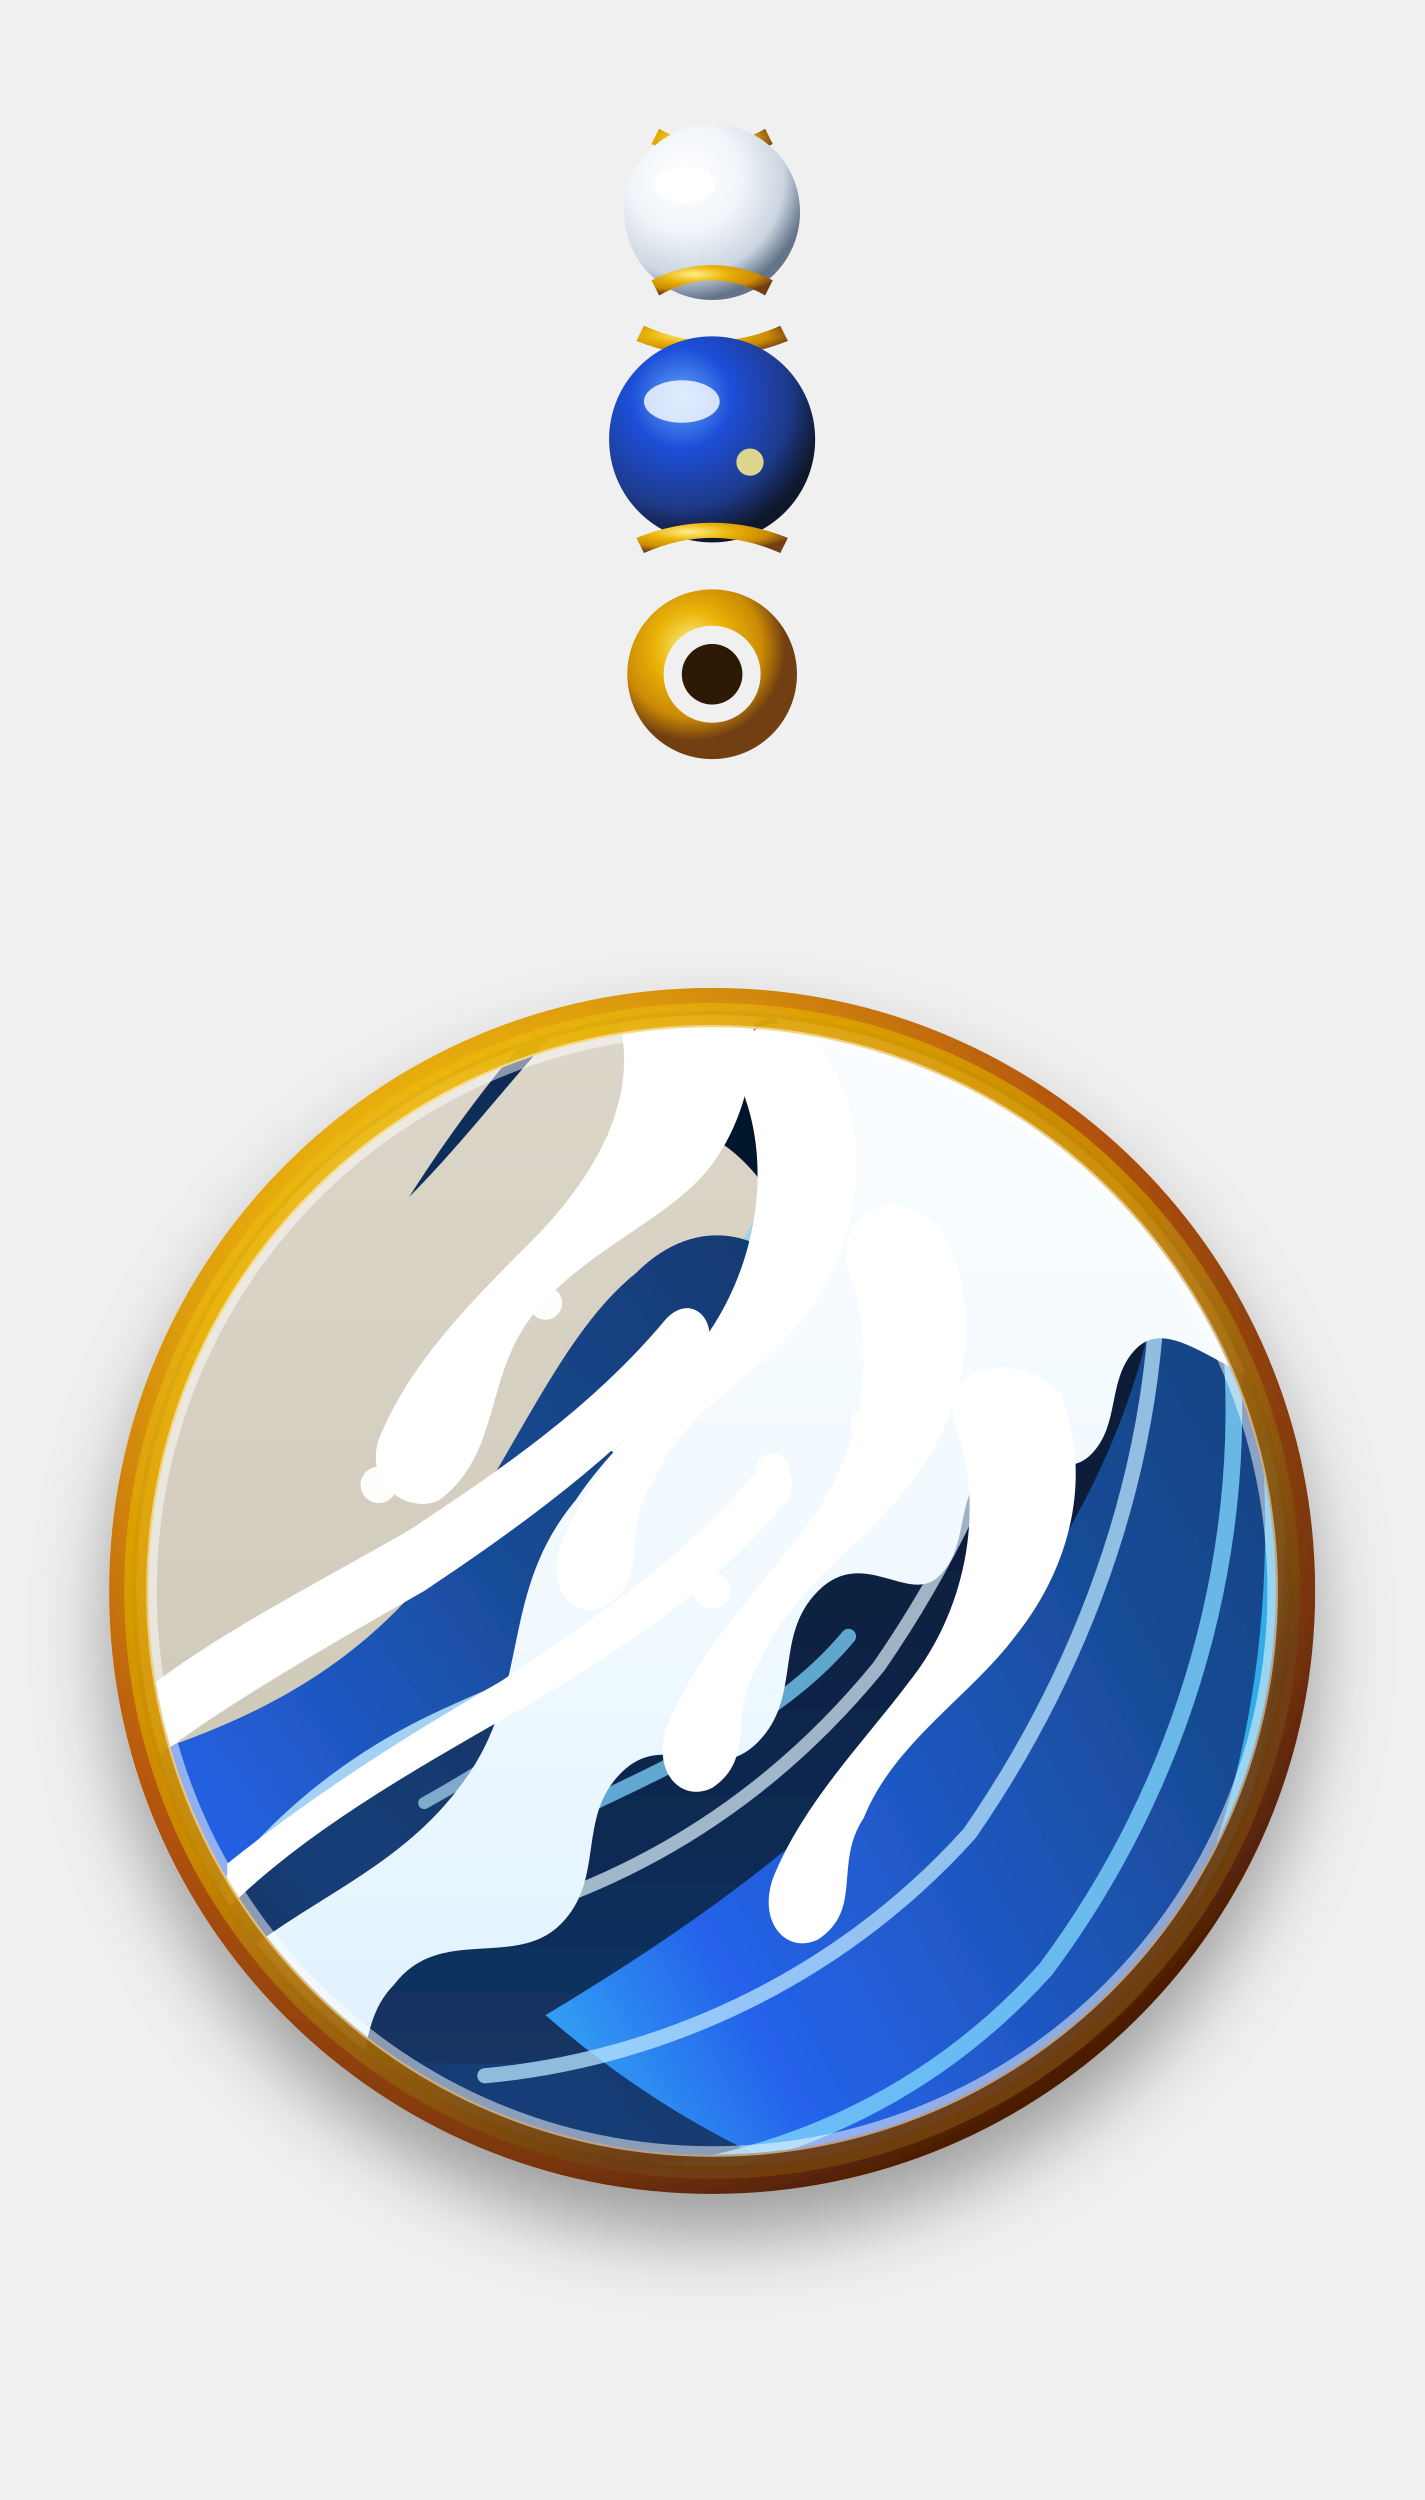
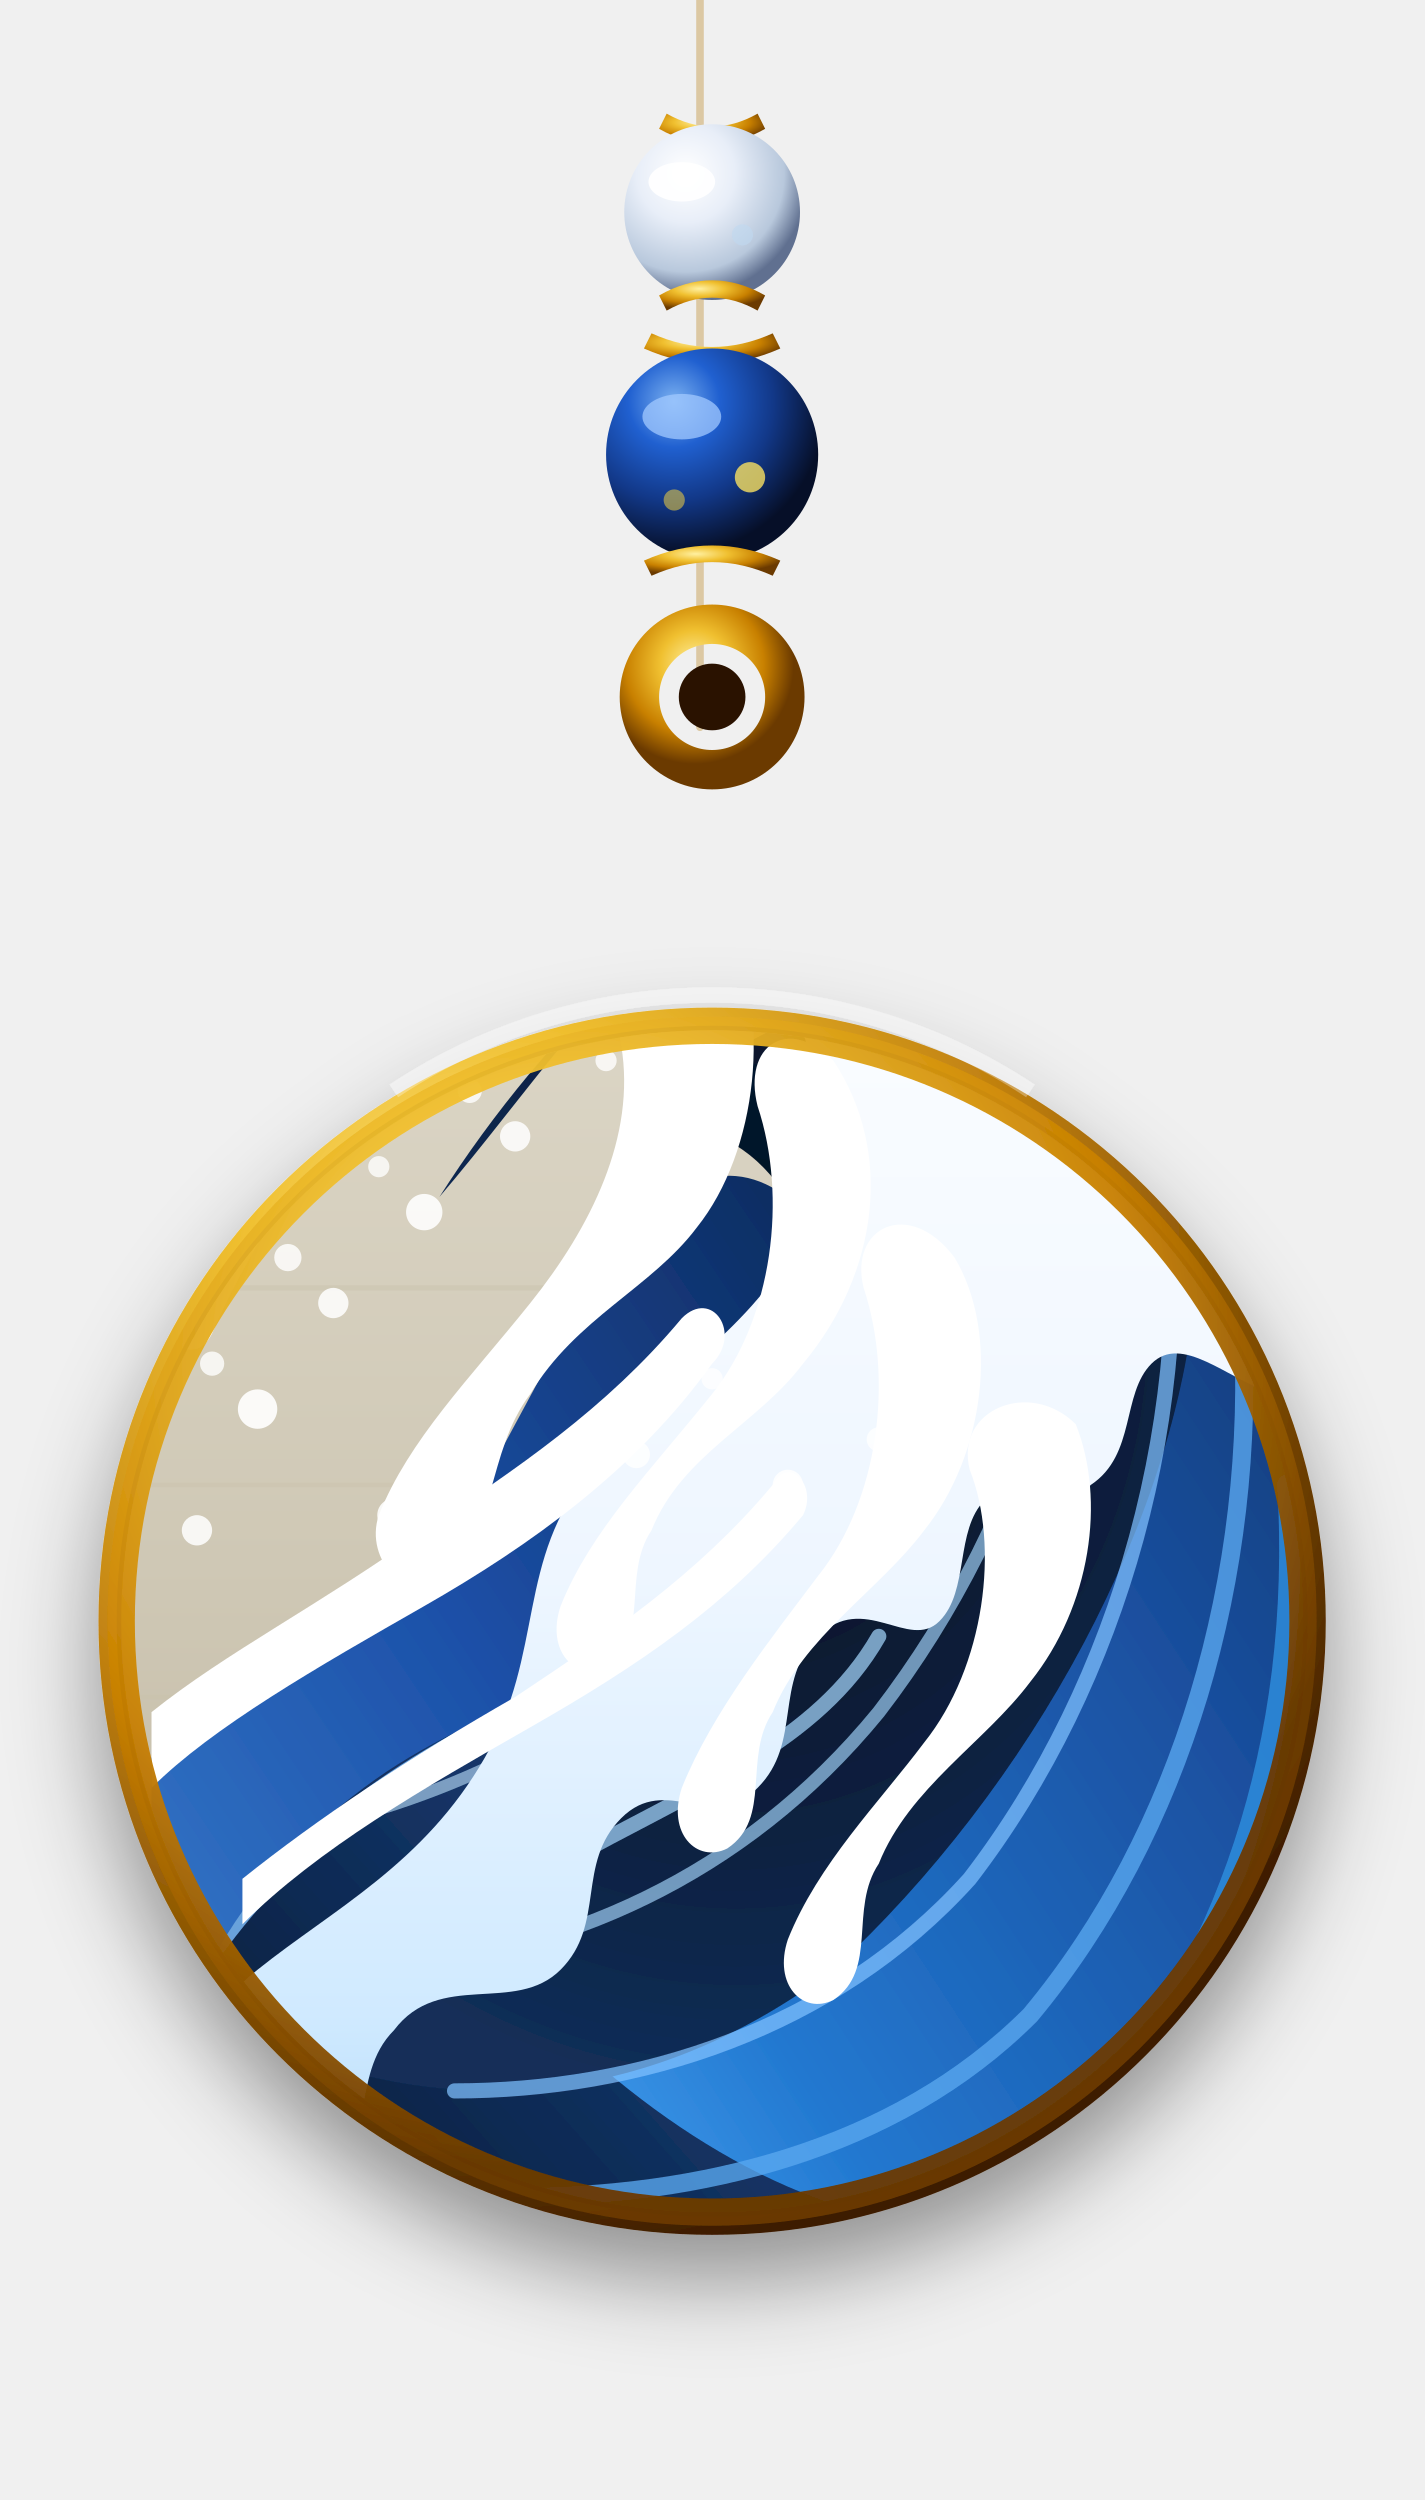
- <svg xmlns="http://www.w3.org/2000/svg" id="Layer_OceanWave" viewBox="0 0 94 165" width="94" height="165">
+ <svg xmlns="http://www.w3.org/2000/svg" id="OceanWave" viewBox="0 0 94 165" width="94" height="165">
  <defs>
-     <linearGradient id="cordGrad" x1="0%" y1="0%" x2="100%" y2="0%">
-       <stop offset="0%" stop-color="#4a3b2c" />
-       <stop offset="50%" stop-color="#8c7355" />
-       <stop offset="100%" stop-color="#36291c" />
+     <linearGradient id="ow-cord" x1="0%" y1="0%" x2="100%" y2="0%">
+       <stop offset="0%" stop-color="#3b2e1a" />
+       <stop offset="30%" stop-color="#7a5e33" />
+       <stop offset="60%" stop-color="#a07c44" />
+       <stop offset="100%" stop-color="#3b2e1a" />
    </linearGradient>
-     <radialGradient id="goldCapGrad" cx="35%" cy="30%" r="70%">
-       <stop offset="0%" stop-color="#fef08a" />
-       <stop offset="40%" stop-color="#eab308" />
-       <stop offset="75%" stop-color="#ca8a04" />
-       <stop offset="100%" stop-color="#713f12" />
+     <radialGradient id="ow-gold" cx="38%" cy="28%" r="68%">
+       <stop offset="0%" stop-color="#fff0a0" />
+       <stop offset="35%" stop-color="#f0c030" />
+       <stop offset="70%" stop-color="#c88000" />
+       <stop offset="100%" stop-color="#6b3a00" />
    </radialGradient>
-     <radialGradient id="pearlGrad" cx="35%" cy="30%" r="70%">
+     <radialGradient id="ow-pearl" cx="35%" cy="28%" r="70%">
      <stop offset="0%" stop-color="#ffffff" />
-       <stop offset="45%" stop-color="#f1f5f9" />
-       <stop offset="80%" stop-color="#cbd5e1" />
-       <stop offset="100%" stop-color="#64748b" />
+       <stop offset="40%" stop-color="#e8eef8" />
+       <stop offset="80%" stop-color="#b8c8dc" />
+       <stop offset="100%" stop-color="#607090" />
    </radialGradient>
-     <radialGradient id="lapisGrad" cx="35%" cy="30%" r="70%">
-       <stop offset="0%" stop-color="#60a5fa" />
-       <stop offset="35%" stop-color="#1d4ed8" />
-       <stop offset="75%" stop-color="#1e3a8a" />
-       <stop offset="100%" stop-color="#0f172a" />
+     <radialGradient id="ow-lapis" cx="32%" cy="25%" r="72%">
+       <stop offset="0%" stop-color="#7ab0f0" />
+       <stop offset="30%" stop-color="#2060d0" />
+       <stop offset="65%" stop-color="#123888" />
+       <stop offset="100%" stop-color="#060f28" />
    </radialGradient>
-     <radialGradient id="rimGrad" cx="35%" cy="30%" r="75%">
-       <stop offset="0%" stop-color="#fef08a" />
-       <stop offset="30%" stop-color="#eab308" />
-       <stop offset="65%" stop-color="#b45309" />
-       <stop offset="90%" stop-color="#78350f" />
-       <stop offset="100%" stop-color="#451a03" />
+     <radialGradient id="ow-rim" cx="32%" cy="22%" r="80%">
+       <stop offset="0%" stop-color="#fff3b0" />
+       <stop offset="25%" stop-color="#f0c030" />
+       <stop offset="55%" stop-color="#c08010" />
+       <stop offset="80%" stop-color="#7a4800" />
+       <stop offset="100%" stop-color="#3d1c00" />
    </radialGradient>
-     <linearGradient id="washiSky" x1="0%" y1="0%" x2="0%" y2="100%">
-       <stop offset="0%" stop-color="#dcd7ca" />
-       <stop offset="50%" stop-color="#d3cdbe" />
-       <stop offset="100%" stop-color="#c5bfaf" />
+     <linearGradient id="ow-sky" x1="0%" y1="0%" x2="0%" y2="100%">
+       <stop offset="0%" stop-color="#dbd5c5" />
+       <stop offset="45%" stop-color="#cfc8b5" />
+       <stop offset="100%" stop-color="#bdb5a0" />
    </linearGradient>
-     <linearGradient id="waveDeep" x1="100%" y1="0%" x2="0%" y2="100%">
-       <stop offset="0%" stop-color="#081b33" />
-       <stop offset="40%" stop-color="#0e2a52" />
-       <stop offset="80%" stop-color="#153e78" />
-       <stop offset="100%" stop-color="#0a1d38" />
+     <linearGradient id="ow-deep" x1="95%" y1="0%" x2="0%" y2="100%">
+       <stop offset="0%" stop-color="#050f1e" />
+       <stop offset="35%" stop-color="#0b2042" />
+       <stop offset="70%" stop-color="#133568" />
+       <stop offset="100%" stop-color="#0a1830" />
    </linearGradient>
-     <linearGradient id="waveMid" x1="100%" y1="0%" x2="0%" y2="100%">
-       <stop offset="0%" stop-color="#10366b" />
-       <stop offset="40%" stop-color="#184b94" />
-       <stop offset="80%" stop-color="#2563eb" />
-       <stop offset="100%" stop-color="#38bdf8" />
+     <linearGradient id="ow-mid" x1="90%" y1="0%" x2="5%" y2="100%">
+       <stop offset="0%" stop-color="#0e2e60" />
+       <stop offset="40%" stop-color="#1a50a0" />
+       <stop offset="80%" stop-color="#2278d0" />
+       <stop offset="100%" stop-color="#44a0f0" />
    </linearGradient>
-     <linearGradient id="waveHollow" x1="50%" y1="0%" x2="50%" y2="100%">
-       <stop offset="0%" stop-color="#051224" />
-       <stop offset="60%" stop-color="#0a2142" />
-       <stop offset="100%" stop-color="#133566" />
+     <radialGradient id="ow-barrel" cx="50%" cy="30%" r="70%">
+       <stop offset="0%" stop-color="#04101e" />
+       <stop offset="55%" stop-color="#081c38" />
+       <stop offset="100%" stop-color="#122e58" />
+     </radialGradient>
+     <linearGradient id="ow-foam" x1="0%" y1="0%" x2="0%" y2="100%">
+       <stop offset="0%" stop-color="#ffffff" />
+       <stop offset="55%" stop-color="#eef6ff" />
+       <stop offset="85%" stop-color="#d0eaff" />
+       <stop offset="100%" stop-color="#b0d8f8" />
    </linearGradient>
-     <linearGradient id="foamGrad" x1="0%" y1="0%" x2="0%" y2="100%">
-       <stop offset="0%" stop-color="#ffffff" />
-       <stop offset="60%" stop-color="#f0f9ff" />
-       <stop offset="90%" stop-color="#e0f2fe" />
-       <stop offset="100%" stop-color="#bae6fd" />
+     <linearGradient id="ow-fg" x1="100%" y1="0%" x2="0%" y2="100%">
+       <stop offset="0%" stop-color="#0c2858" />
+       <stop offset="50%" stop-color="#1c50a8" />
+       <stop offset="100%" stop-color="#3a80d0" />
    </linearGradient>
-     <clipPath id="circleDiscClip">
-       <circle cx="47" cy="105" r="38" />
+     <clipPath id="ow-clip">
+       <circle cx="47" cy="107" r="39" />
    </clipPath>
-     <filter id="discShadow" x="-15%" y="-15%" width="130%" height="130%">
-       <feDropShadow dx="0" dy="2.8" stdDeviation="2.5" flood-color="#000000" flood-opacity="0.35" />
+     <filter id="ow-shadow" x="-18%" y="-12%" width="136%" height="136%">
+       <feDropShadow dx="0" dy="3" stdDeviation="3" flood-color="#000010" flood-opacity="0.40" />
+     </filter>
+     <filter id="ow-glow" x="-5%" y="-5%" width="110%" height="110%">
+       <feGaussianBlur stdDeviation="1.5" result="blur" />
+       <feComposite in="SourceGraphic" in2="blur" operator="over" />
    </filter>
  </defs>
-   <line x1="47" y1="0" x2="47" y2="48" stroke="url(#cordGrad)" stroke-width="3.4" stroke-linecap="round" />
-   <path d="M 43 9.5 Q 47 11.5 51 9.5 L 50.5 8.5 Q 47 10.5 43.5 8.5 Z" fill="url(#goldCapGrad)" />
-   <circle cx="47" cy="14" r="5.8" fill="url(#pearlGrad)" />
-   <ellipse cx="45.2" cy="12.2" rx="2.0" ry="1.2" fill="#ffffff" opacity="0.9" />
-   <path d="M 43 18.5 Q 47 16.5 51 18.5 L 50.5 19.5 Q 47 17.5 43.5 19.5 Z" fill="url(#goldCapGrad)" />
-   <path d="M 42 22.5 Q 47 24.5 52 22.5 L 51.5 21.5 Q 47 23.5 42.5 21.5 Z" fill="url(#goldCapGrad)" />
-   <circle cx="47" cy="29" r="6.8" fill="url(#lapisGrad)" />
-   <ellipse cx="45.0" cy="26.5" rx="2.5" ry="1.4" fill="#ffffff" opacity="0.8" />
-   <circle cx="49.5" cy="30.5" r="0.9" fill="#fef08a" opacity="0.85" />
-   <path d="M 42 35.5 Q 47 33.5 52 35.5 L 51.5 36.5 Q 47 34.5 42.5 36.5 Z" fill="url(#goldCapGrad)" />
-   <circle cx="47" cy="44.5" r="4.4" fill="none" stroke="url(#goldCapGrad)" stroke-width="2.4" />
-   <circle cx="47" cy="44.5" r="2.0" fill="#2d1a04" />
-   <g filter="url(#discShadow)">
-     <circle cx="47" cy="105" r="39.8" fill="url(#rimGrad)" />
-     <circle cx="47" cy="105" r="38.3" fill="#2e1905" />
-     <g clip-path="url(#circleDiscClip)">
-       <rect x="8" y="66" width="78" height="78" fill="url(#washiSky)" />
-       <rect x="8" y="125" width="78" height="25" fill="#081b33" />
-       <path d="M 9 143                C 9 130, 15 120, 24 115                C 33 110, 42 109, 50 102                C 58 95, 62 82, 59 71                C 56 63, 50 59, 44 62                C 38 65, 33 73, 27 79                C 34 68, 44 57, 56 53                C 68 49, 78 57, 83 72                C 87 87, 87 106, 85 124                C 83 138, 77 146, 68 147                L 9 147 Z" fill="url(#waveDeep)" />
-       <path d="M 80 82                C 78 98, 69 116, 56 128                C 44 137, 30 138, 18 134                C 24 128, 33 123, 41 117                C 50 110, 56 99, 54 87                C 52 77, 46 72, 40 75                C 47 67, 58 63, 67 67                C 74 71, 79 76, 80 82 Z" fill="url(#waveHollow)" />
-       <path d="M 58 53                C 69 56, 78 66, 83 80                C 87 94, 87 110, 85 126                C 83 140, 75 146, 65 146                C 55 146, 44 140, 36 133                C 46 127, 56 120, 65 109                C 74 98, 79 84, 76 71                C 74 62, 68 56, 58 53 Z" fill="url(#waveMid)" />
-       <path d="M 84 96 C 85 112, 81 127, 72 139 C 63 146, 52 147, 40 147" fill="none" stroke="#38bdf8" stroke-width="1.3" stroke-linecap="round" opacity="0.85" />
-       <path d="M 81 86 C 83 102, 78 118, 69 130 C 60 140, 48 144, 36 144" fill="none" stroke="#7dd3fc" stroke-width="1.1" stroke-linecap="round" opacity="0.8" />
-       <path d="M 76 76 C 78 92, 73 108, 64 121 C 55 131, 43 136, 32 137" fill="none" stroke="#bae6fd" stroke-width="1.0" stroke-linecap="round" opacity="0.75" />
-       <path d="M 69 66 C 72 81, 67 97, 58 110 C 49 121, 38 126, 27 128" fill="none" stroke="#e0f2fe" stroke-width="0.9" stroke-linecap="round" opacity="0.7" />
-       <path d="M 85 112 C 85 125, 79 138, 70 144" fill="none" stroke="#0284c7" stroke-width="1.2" stroke-linecap="round" opacity="0.6" />
-       <path d="M 62 57 C 65 70, 61 85, 53 97 C 46 107, 37 114, 28 119" fill="none" stroke="#bae6fd" stroke-width="0.8" stroke-linecap="round" opacity="0.65" />
-       <path d="M 54 53 C 57 64, 54 75, 47 86 C 42 94, 34 100, 26 105" fill="none" stroke="#7dd3fc" stroke-width="0.7" stroke-linecap="round" opacity="0.6" />
-       <path d="M 9 144                C 9 132, 15 123, 23 118                C 31 113, 40 112, 48 107                C 54 102, 57 93, 54 86                C 51 81, 46 80, 42 84                C 37 88, 34 96, 29 103                C 23 111, 15 114, 9 116                L 9 144 Z" fill="url(#waveMid)" />
-       <path d="M 10 134 C 13 125, 20 118, 28 114 C 36 110, 45 108, 51 102" fill="none" stroke="#bae6fd" stroke-width="1.1" stroke-linecap="round" opacity="0.85" />
-       <path d="M 14 140 C 18 132, 26 125, 35 121 C 43 117, 51 114, 56 108" fill="none" stroke="#7dd3fc" stroke-width="1.0" stroke-linecap="round" opacity="0.75" />
-       <path d="M 52 50                C 59 50, 68 54, 75 62                C 80 70, 84 80, 83 91                C 80 90, 77 87, 75 89                C 73 91, 74 94, 72 96                C 70 98, 67 95, 65 97                C 63 99, 64 102, 62 104                C 60 106, 57 102, 54 105                C 51 108, 53 112, 50 115                C 47 118, 44 114, 41 117                C 38 120, 40 124, 37 127                C 34 130, 29 127, 26 131                C 23 134, 25 139, 21 142                C 18 145, 12 142, 9 145                C 8 140, 11 133, 16 129                C 21 125, 27 123, 31 117                C 35 111, 33 105, 38 99                C 42 93, 49 89, 52 82                C 55 75, 52 67, 48 62                C 44 57, 39 56, 36 61                C 40 54, 46 51, 52 50 Z" fill="url(#foamGrad)" />
-       <path d="M 48 62 C 51 66, 50 74, 46 78 C 43 81, 38 83, 35 87 C 32 91, 33 96, 29 99 C 27 100, 24 98, 25 95 C 27 90, 31 86, 35 82 C 39 78, 42 73, 41 68 C 40 64, 44 61, 48 62 Z" fill="#ffffff" />
-       <path d="M 44 54 C 38 58, 32 64, 25 70 C 21 74, 17 79, 14 85 C 13 87, 11 86, 11 84 C 12 78, 17 72, 22 66 C 28 59, 36 52, 44 54 Z" fill="#ffffff" />
-       <path d="M 54 69 C 58 74, 57 82, 53 87 C 50 91, 45 93, 43 98 C 41 101, 43 104, 40 106 C 38 107, 36 105, 37 102 C 39 97, 43 93, 46 89 C 50 84, 51 77, 49 72 C 48 68, 51 66, 54 69 Z" fill="#ffffff" />
-       <path d="M 62 81 C 65 86, 64 93, 60 98 C 57 102, 52 105, 50 110 C 48 113, 50 116, 47 118 C 45 119, 43 117, 44 114 C 46 109, 50 105, 53 101 C 57 96, 58 89, 56 84 C 55 80, 59 78, 62 81 Z" fill="#ffffff" />
-       <path d="M 70 92 C 72 97, 71 103, 67 108 C 64 112, 59 115, 57 120 C 55 123, 57 126, 54 128 C 52 129, 50 127, 51 124 C 53 119, 57 115, 60 111 C 64 106, 65 99, 63 94 C 62 90, 67 89, 70 92 Z" fill="#ffffff" />
-       <path d="M 53 49 C 50 46, 45 47, 42 50 C 40 52, 41 54, 44 53 C 47 51, 51 51, 53 49 Z" fill="#ffffff" />
-       <path d="M 60 51 C 58 47, 53 47, 50 50 C 49 52, 51 53, 53 52 C 56 51, 59 52, 60 51 Z" fill="#ffffff" />
-       <path d="M 68 55 C 66 51, 61 50, 58 53 C 57 55, 59 56, 61 55 C 64 54, 67 56, 68 55 Z" fill="#ffffff" />
-       <path d="M 76 63 C 75 59, 70 58, 67 61 C 66 63, 68 64, 70 63 C 73 62, 75 64, 76 63 Z" fill="#ffffff" />
-       <path d="M 9 112 C 14 108, 20 105, 27 101 C 33 97, 39 93, 44 87 C 46 85, 48 88, 46 90 C 41 96, 34 101, 28 105 C 21 109, 14 113, 9 117 Z" fill="#ffffff" />
-       <path d="M 15 123 C 20 119, 26 115, 33 111 C 39 107, 45 103, 50 97 C 51 95, 53 97, 52 99 C 47 105, 41 109, 34 113 C 27 117, 20 121, 15 126 Z" fill="#ffffff" />
-       <g fill="#ffffff" opacity="0.95">
-         <circle cx="38" cy="52" r="1.3" />
-         <circle cx="32" cy="57" r="1.1" />
-         <circle cx="26" cy="63" r="1.4" />
-         <circle cx="20" cy="69" r="1.2" />
-         <circle cx="15" cy="76" r="1.5" />
-         <circle cx="11" cy="83" r="1.2" />
-         <circle cx="35" cy="48" r="0.9" />
-         <circle cx="29" cy="53" r="1.0" />
-         <circle cx="23" cy="58" r="0.8" />
-         <circle cx="17" cy="64" r="1.1" />
-         <circle cx="12" cy="71" r="0.9" />
-         <circle cx="42" cy="46" r="0.8" />
-         <circle cx="47" cy="43" r="1.0" />
-         <circle cx="53" cy="43" r="0.9" />
-         <circle cx="60" cy="46" r="1.1" />
-         <circle cx="67" cy="49" r="0.9" />
-         <circle cx="74" cy="55" r="1.2" />
-         <circle cx="80" cy="62" r="1.0" />
-         <circle cx="21" cy="52" r="0.6" opacity="0.85" />
-         <circle cx="15" cy="58" r="0.6" opacity="0.85" />
-         <circle cx="27" cy="47" r="0.6" opacity="0.8" />
-         <circle cx="33" cy="42" r="0.7" opacity="0.8" />
-         <circle cx="41" cy="40" r="0.6" opacity="0.75" />
-         <circle cx="50" cy="39" r="0.7" opacity="0.75" />
-         <circle cx="58" cy="40" r="0.6" opacity="0.75" />
-         <circle cx="66" cy="43" r="0.7" opacity="0.8" />
-         <circle cx="73" cy="48" r="0.6" opacity="0.8" />
-         <circle cx="36" cy="86" r="1.1" />
-         <circle cx="30" cy="91" r="0.9" />
-         <circle cx="25" cy="98" r="1.2" />
-         <circle cx="41" cy="95" r="1.0" />
-         <circle cx="46" cy="90" r="0.8" />
-         <circle cx="51" cy="97" r="1.1" />
-         <circle cx="57" cy="94" r="0.9" />
-         <circle cx="47" cy="105" r="1.2" />
+   <line x1="47" y1="0" x2="47" y2="48" stroke="url(#ow-cord)" stroke-width="3.2" stroke-linecap="round" />
+   <line x1="46.2" y1="0" x2="46.2" y2="48" stroke="#c8a055" stroke-width="0.5" stroke-linecap="round" opacity="0.5" />
+   <path d="M43.5 8.5 Q47 10.5 50.5 8.5 L50 7.5 Q47 9.2 44 7.5 Z" fill="url(#ow-gold)" />
+   <circle cx="47" cy="14" r="5.8" fill="url(#ow-pearl)" />
+   <ellipse cx="45" cy="12" rx="2.2" ry="1.3" fill="#ffffff" opacity="0.92" />
+   <circle cx="49" cy="15.5" r="0.7" fill="#c0d8f0" opacity="0.6" />
+   <path d="M43.5 19.5 Q47 17.5 50.5 19.5 L50 20.5 Q47 18.8 44 20.5 Z" fill="url(#ow-gold)" />
+   <path d="M42.5 23 Q47 25 51.5 23 L51 22 Q47 23.8 43 22 Z" fill="url(#ow-gold)" />
+   <circle cx="47" cy="30" r="7" fill="url(#ow-lapis)" />
+   <ellipse cx="45" cy="27.5" rx="2.6" ry="1.5" fill="#a0c8ff" opacity="0.75" />
+   <circle cx="49.5" cy="31.5" r="1.0" fill="#f8e060" opacity="0.80" />
+   <circle cx="44.5" cy="33" r="0.7" fill="#f0d040" opacity="0.55" />
+   <path d="M42.5 37 Q47 35 51.5 37 L51 38 Q47 36.2 43 38 Z" fill="url(#ow-gold)" />
+   <circle cx="47" cy="46" r="4.8" fill="none" stroke="url(#ow-gold)" stroke-width="2.6" />
+   <circle cx="47" cy="46" r="2.2" fill="#2a1200" />
+   <line x1="47" y1="42" x2="47" y2="50" stroke="url(#ow-cord)" stroke-width="3.2" stroke-linecap="round" />
+   <circle cx="47" cy="46" r="4.8" fill="none" stroke="url(#ow-gold)" stroke-width="2.2" opacity="0.9" />
+   <g filter="url(#ow-shadow)">
+     <circle cx="47" cy="107" r="40.5" fill="url(#ow-rim)" />
+     <circle cx="47" cy="107" r="39.3" fill="#1c0a00" />
+     <g clip-path="url(#ow-clip)">
+       <rect x="8" y="68" width="78" height="78" fill="url(#ow-sky)" />
+       <line x1="8" y1="85" x2="86" y2="85" stroke="#c8c0aa" stroke-width="0.35" opacity="0.45" />
+       <line x1="8" y1="98" x2="86" y2="98" stroke="#c8c0aa" stroke-width="0.30" opacity="0.35" />
+       <line x1="8" y1="112" x2="86" y2="112" stroke="#c8c0aa" stroke-width="0.30" opacity="0.35" />
+       <rect x="8" y="128" width="78" height="18" fill="url(#ow-deep)" />
+       <path d="         M 10 145         C 10 132, 16 122, 25 116         C 34 110, 44 108, 52 101         C 60 94, 64 80, 61 70         C 58 62, 52 58, 46 61         C 40 64, 35 72, 29 79         C 36 68, 47 57, 58 54         C 70 51, 80 60, 84 76         C 88 92, 87 112, 84 128         C 81 140, 74 146, 64 146         L 10 146 Z" fill="url(#ow-deep)" />
+       <path d="         M 58 54         C 70 58, 80 70, 84 86         C 88 102, 87 120, 85 134         C 82 144, 74 147, 64 147         C 54 147, 44 141, 36 133         C 48 126, 58 118, 66 107         C 74 96, 78 82, 75 69         C 73 61, 67 55, 58 54 Z" fill="url(#ow-mid)" />
+       <path d="         M 79 84         C 78 100, 68 118, 55 130         C 43 139, 30 140, 18 135         C 25 129, 34 123, 42 117         C 51 110, 57 99, 55 87         C 53 77, 47 72, 41 76         C 48 67, 60 63, 68 68         C 75 72, 80 77, 79 84 Z" fill="url(#ow-barrel)" />
+       <path d="M 85 98  C 86 115, 81 130, 71 141 C 62 147, 50 147, 38 147" fill="none" stroke="#3090e0" stroke-width="1.4" stroke-linecap="round" opacity="0.80" />
+       <path d="M 82 87  C 83 104, 78 121, 68 133 C 59 142, 46 145, 34 145" fill="none" stroke="#5aa8f0" stroke-width="1.2" stroke-linecap="round" opacity="0.78" />
+       <path d="M 77 76  C 79 93, 74 111, 64 124 C 55 134, 42 138, 30 138" fill="none" stroke="#80c0ff" stroke-width="1.0" stroke-linecap="round" opacity="0.72" />
+       <path d="M 71 67  C 73 83, 68 100, 58 113 C 49 124, 37 129, 25 130" fill="none" stroke="#a8d8ff" stroke-width="0.9" stroke-linecap="round" opacity="0.65" />
+       <path d="M 63 58  C 66 72, 62 88, 52 101 C 44 111, 34 117, 23 120" fill="none" stroke="#c0e4ff" stroke-width="0.8" stroke-linecap="round" opacity="0.60" />
+       <path d="M 10 136 C 14 127, 21 120, 30 115 C 39 110, 48 108, 53 102" fill="none" stroke="#80c0ff" stroke-width="1.1" stroke-linecap="round" opacity="0.80" />
+       <path d="M 14 143 C 19 135, 27 128, 37 123 C 46 118, 54 115, 58 108" fill="none" stroke="#a8d8ff" stroke-width="1.0" stroke-linecap="round" opacity="0.70" />
+       <path d="         M 10 146         C 10 133, 16 124, 24 118         C 32 112, 41 111, 49 105         C 55 100, 58 91, 55 83         C 52 77, 47 76, 43 80         C 38 85, 35 93, 30 101         C 24 109, 16 113, 10 116         L 10 146 Z" fill="url(#ow-fg)" />
+       <path d="         M 52 52         C 59 52, 68 56, 76 63         C 82 70, 85 80, 84 92         C 81 91, 78 88, 76 90         C 74 92, 75 96, 72 98         C 70 100, 67 97, 65 99         C 63 101, 64 105, 62 107         C 60 109, 57 105, 54 108         C 51 111, 53 115, 50 118         C 47 121, 44 117, 41 120         C 38 123, 40 127, 37 130         C 34 133, 29 130, 26 134         C 23 137, 25 142, 21 145         C 18 147, 12 144, 10 147         C 9 141, 12 134, 17 130         C 22 126, 28 123, 32 116         C 36 109, 34 103, 39 97         C 43 91, 50 88, 53 81         C 56 74, 53 66, 49 61         C 45 56, 40 55, 37 60         C 41 53, 46 51, 52 52 Z" fill="url(#ow-foam)" />
+       <path d="M 48 61 C 51 67, 50 76, 46 81 C 43 85, 38 87, 35 92                C 32 96, 33 101, 29 104 C 27 106, 24 103, 25 100                C 27 95, 31 91, 35 86 C 39 81, 42 75, 41 69                C 40 64, 44 61, 48 61 Z" fill="#ffffff" />
+       <path d="M 44 53 C 38 58, 32 65, 25 72 C 21 76, 17 81, 14 88                C 13 90, 11 89, 11 87 C 12 80, 17 74, 22 67                C 28 59, 36 51, 44 53 Z" fill="#ffffff" />
+       <path d="M 55 70 C 59 76, 58 84, 53 90 C 50 94, 45 96, 43 101                C 41 104, 43 108, 40 110 C 38 111, 36 109, 37 106                C 39 101, 43 97, 47 92 C 51 87, 52 79, 50 73                C 49 69, 52 67, 55 70 Z" fill="#ffffff" />
+       <path d="M 63 83 C 66 88, 65 96, 61 101 C 58 105, 53 108, 51 113                C 49 116, 51 120, 48 122 C 46 123, 44 121, 45 118                C 47 113, 51 108, 54 104 C 58 99, 59 91, 57 85                C 56 81, 60 79, 63 83 Z" fill="#ffffff" />
+       <path d="M 71 94 C 73 99, 72 106, 68 111 C 65 115, 60 118, 58 123                C 56 126, 58 130, 55 132 C 53 133, 51 131, 52 128                C 54 123, 58 119, 61 115 C 65 110, 66 102, 64 97                C 63 93, 68 91, 71 94 Z" fill="#ffffff" />
+       <path d="M 54 51 C 51 47, 46 48, 43 51 C 41 53, 42 55, 45 54                C 48 53, 52 52, 54 51 Z" fill="#ffffff" />
+       <path d="M 61 53 C 59 49, 54 49, 51 52 C 50 54, 52 55, 54 54                C 57 53, 60 54, 61 53 Z" fill="#ffffff" />
+       <path d="M 69 57 C 67 53, 62 52, 59 55 C 58 57, 60 58, 62 57                C 65 56, 68 58, 69 57 Z" fill="#ffffff" />
+       <path d="M 77 65 C 76 61, 71 60, 68 63 C 67 65, 69 66, 71 65                C 74 64, 76 66, 77 65 Z" fill="#ffffff" />
+       <path d="M 10 113 C 15 109, 21 106, 28 101 C 34 97, 40 93, 45 87                C 47 85, 49 88, 47 90 C 42 97, 35 102, 28 106                C 21 110, 14 114, 10 118 Z" fill="#ffffff" />
+       <path d="M 16 124 C 21 120, 27 116, 34 112 C 40 108, 46 104, 51 98                C 52 96, 54 98, 53 100 C 48 106, 42 110, 35 114                C 28 118, 21 122, 16 127 Z" fill="#ffffff" />
+       <g fill="#ffffff">
+         <circle cx="40" cy="70" r="0.7" opacity="0.80" />
+         <circle cx="34" cy="75" r="1.0" opacity="0.85" />
+         <circle cx="28" cy="80" r="1.2" opacity="0.88" />
+         <circle cx="22" cy="86" r="1.0" opacity="0.85" />
+         <circle cx="17" cy="93" r="1.3" opacity="0.90" />
+         <circle cx="13" cy="101" r="1.0" opacity="0.85" />
+         <circle cx="37" cy="68" r="0.6" opacity="0.75" />
+         <circle cx="31" cy="72" r="0.8" opacity="0.80" />
+         <circle cx="25" cy="77" r="0.7" opacity="0.78" />
+         <circle cx="19" cy="83" r="0.9" opacity="0.82" />
+         <circle cx="14" cy="90" r="0.8" opacity="0.80" />
+         <circle cx="43" cy="68" r="0.8" opacity="0.82" />
+         <circle cx="48" cy="66" r="0.9" opacity="0.85" />
+         <circle cx="54" cy="66" r="0.7" opacity="0.78" />
+         <circle cx="60" cy="68" r="1.0" opacity="0.85" />
+         <circle cx="67" cy="71" r="0.9" opacity="0.82" />
+         <circle cx="74" cy="76" r="1.1" opacity="0.88" />
+         <circle cx="80" cy="82" r="0.9" opacity="0.80" />
+         <circle cx="36" cy="88" r="1.0" opacity="0.85" />
+         <circle cx="30" cy="94" r="0.8" opacity="0.80" />
+         <circle cx="26" cy="100" r="1.1" opacity="0.88" />
+         <circle cx="42" cy="96" r="0.9" opacity="0.82" />
+         <circle cx="47" cy="91" r="0.7" opacity="0.78" />
+         <circle cx="52" cy="98" r="1.0" opacity="0.85" />
+         <circle cx="58" cy="95" r="0.8" opacity="0.80" />
+         <circle cx="23" cy="72" r="0.5" opacity="0.70" />
+         <circle cx="17" cy="78" r="0.5" opacity="0.70" />
+         <circle cx="28" cy="68" r="0.5" opacity="0.68" />
+         <circle cx="35" cy="64" r="0.6" opacity="0.72" />
+         <circle cx="43" cy="63" r="0.5" opacity="0.68" />
+         <circle cx="51" cy="63" r="0.6" opacity="0.70" />
+         <circle cx="58" cy="64" r="0.5" opacity="0.68" />
+         <circle cx="66" cy="67" r="0.6" opacity="0.72" />
+         <circle cx="73" cy="72" r="0.5" opacity="0.70" />
      </g>
    </g>
-     <circle cx="47" cy="105" r="38" fill="none" stroke="url(#goldCapGrad)" stroke-width="1.6" opacity="0.95" />
-     <circle cx="47" cy="105" r="37" fill="none" stroke="#ffffff" stroke-width="0.7" opacity="0.5" />
+     <circle cx="47" cy="107" r="39" fill="none" stroke="url(#ow-gold)" stroke-width="1.8" opacity="0.96" />
+     <path d="M 26 72 A 38 38 0 0 1 68 72" fill="none" stroke="#ffffff" stroke-width="1.0" opacity="0.30" />
  </g>
</svg>
